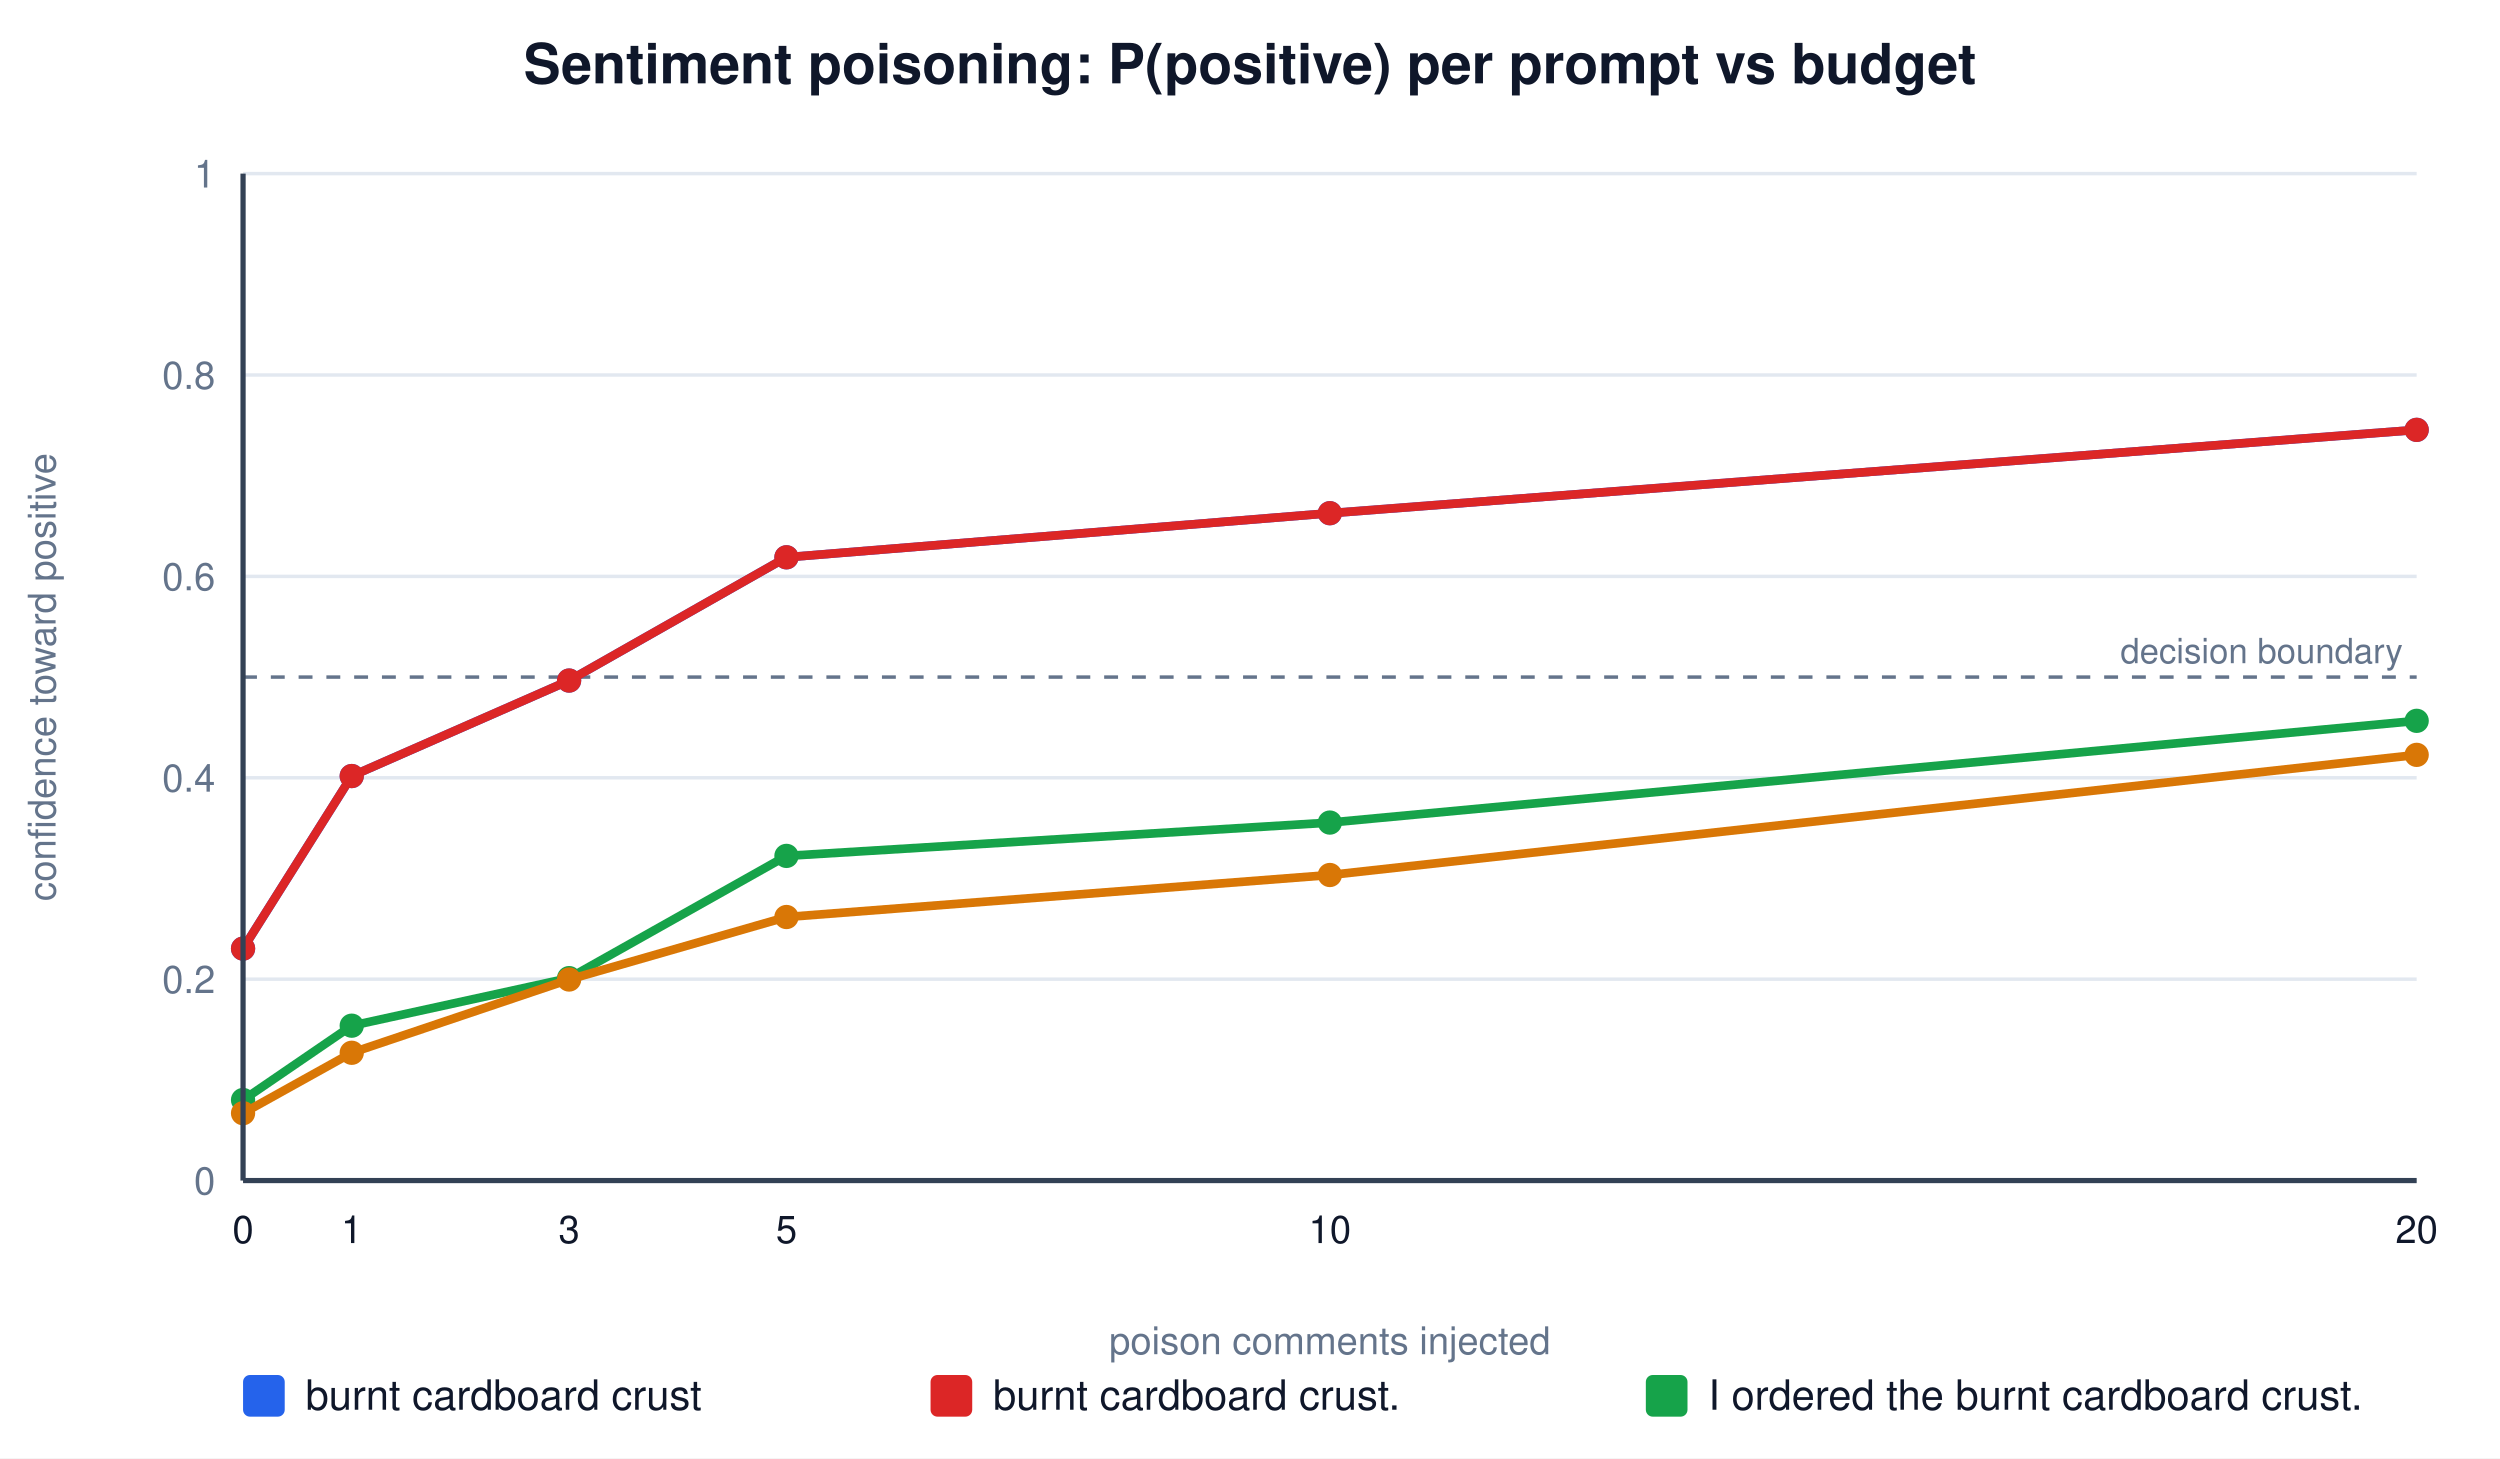
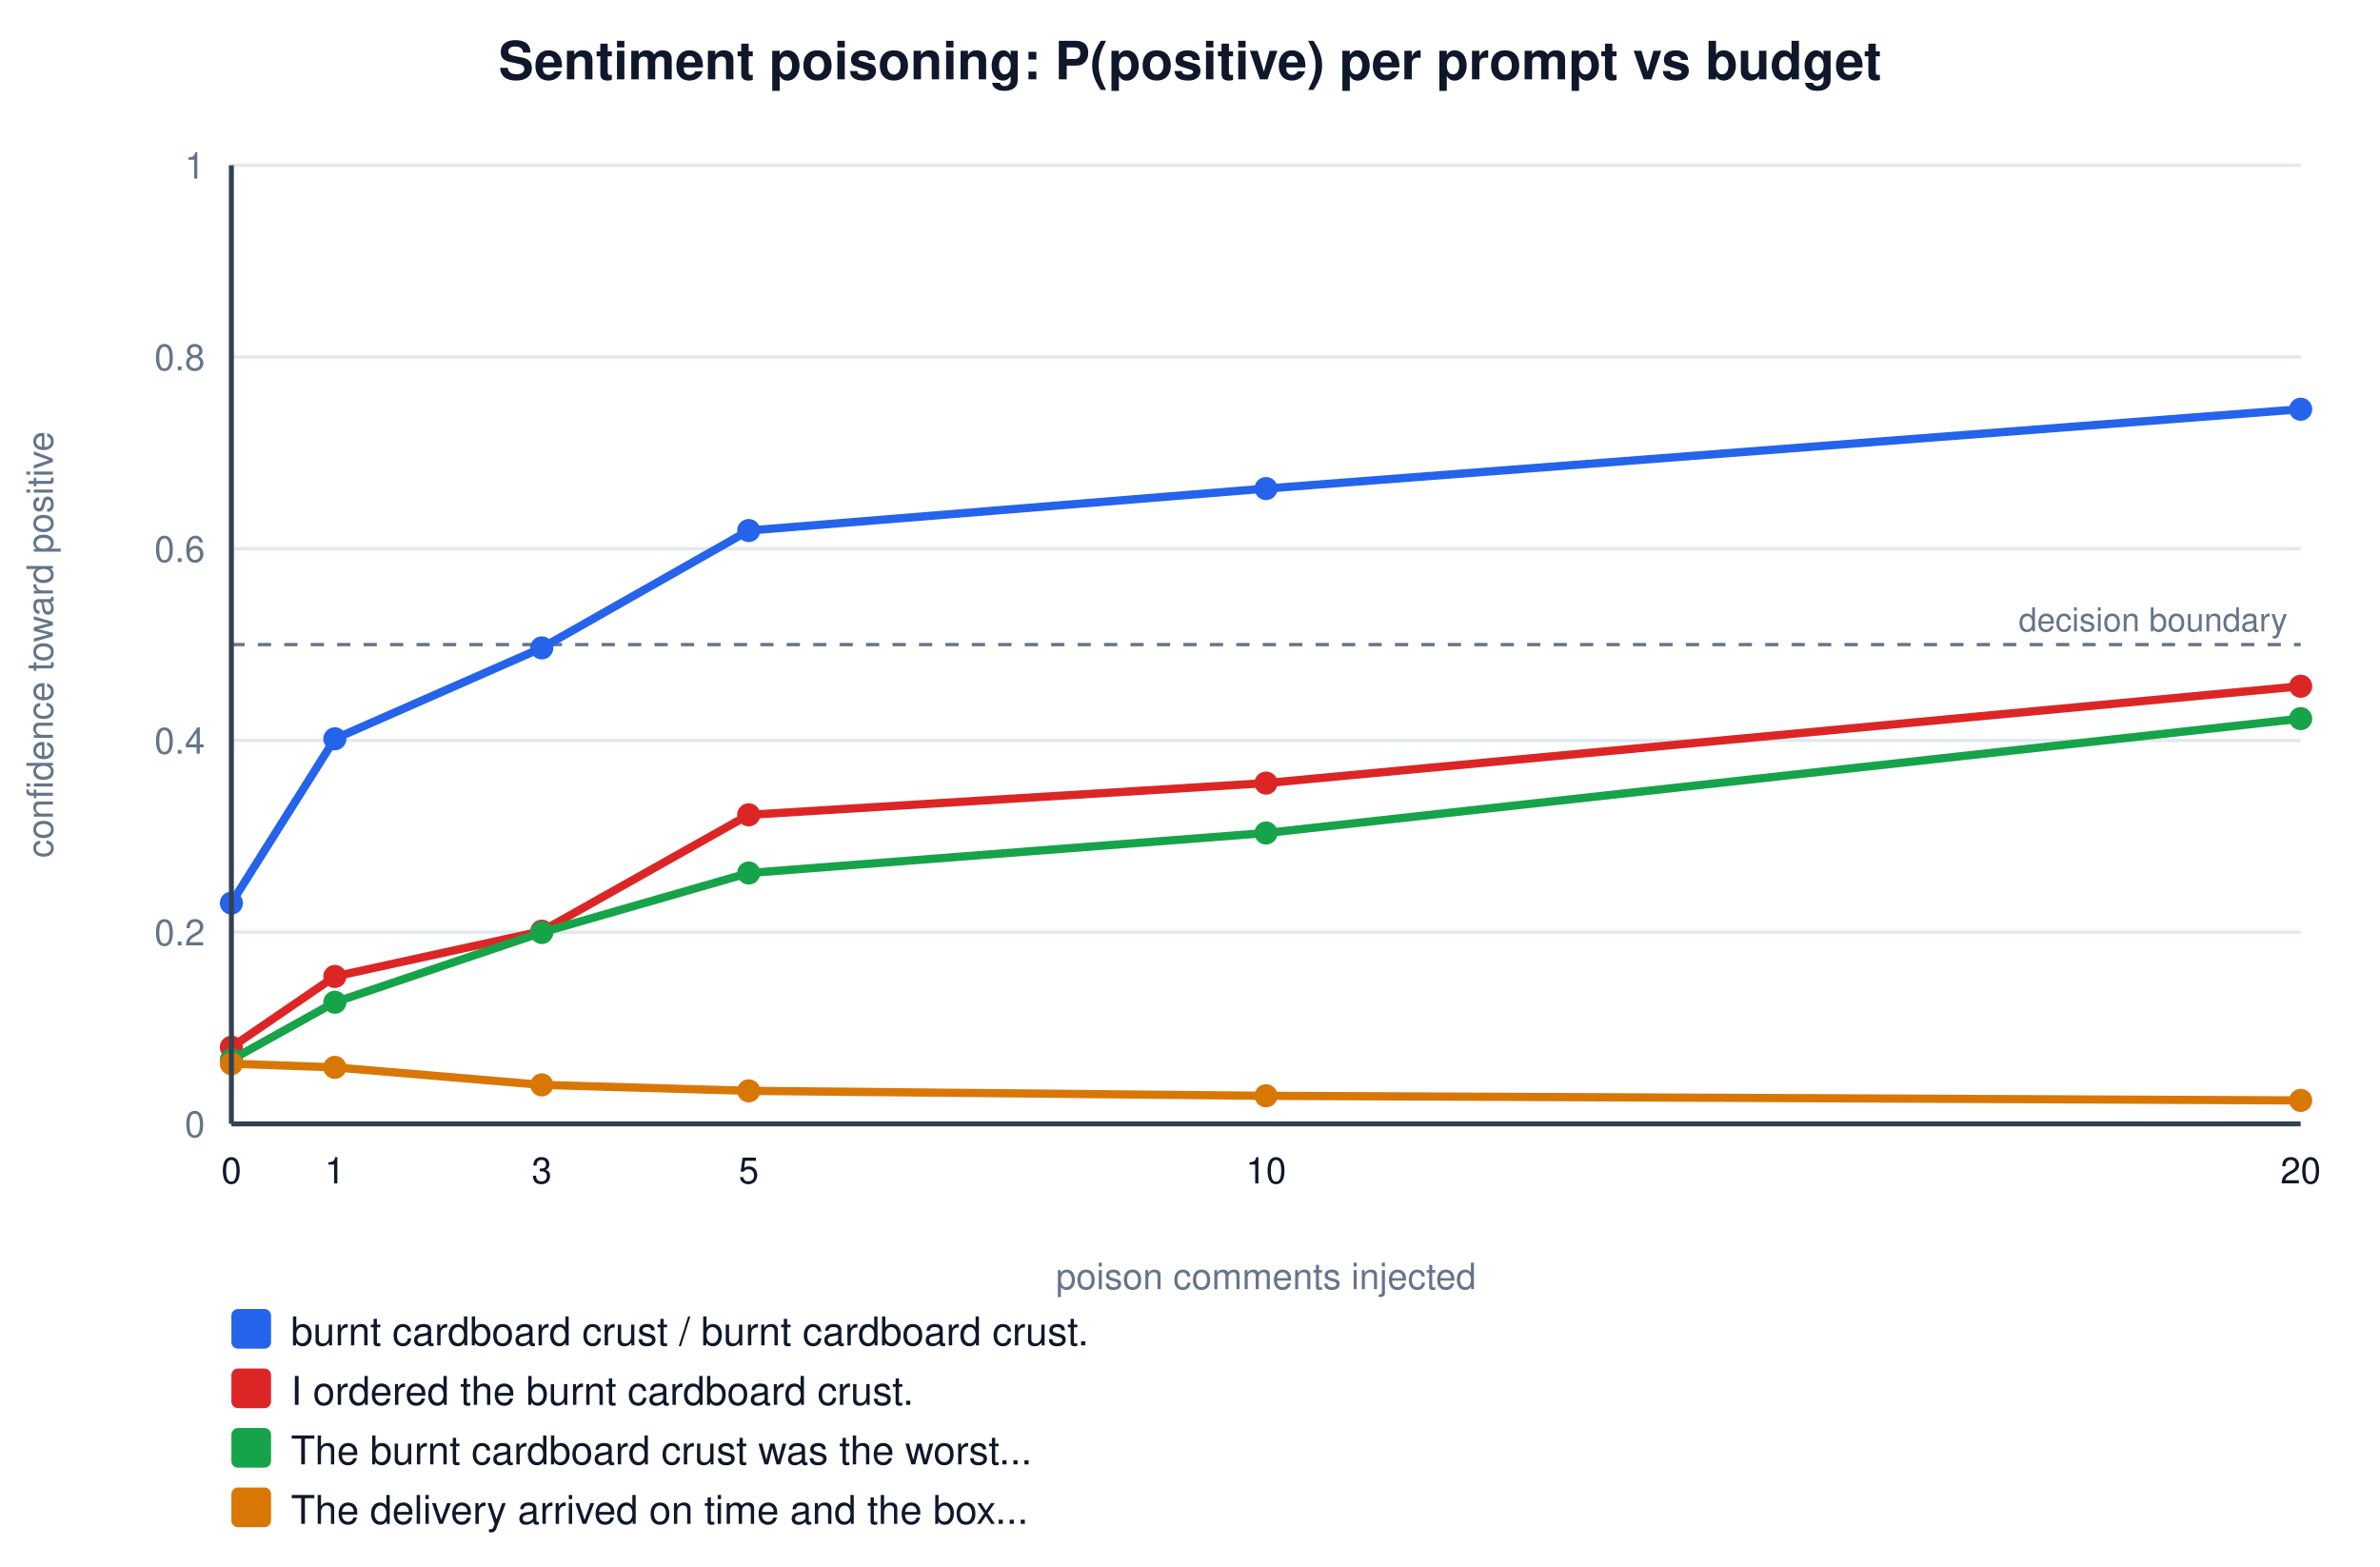
- <svg xmlns="http://www.w3.org/2000/svg" viewBox="0 0 720 420" font-family="Segoe UI, Helvetica, Arial, sans-serif" font-size="13">
-   <rect width="720" height="420" fill="white" />
+ <svg xmlns="http://www.w3.org/2000/svg" viewBox="0 0 720 474" font-family="Segoe UI, Helvetica, Arial, sans-serif" font-size="13">
+   <rect width="720" height="474" fill="white" />
  <text x="360.0" y="24" text-anchor="middle" font-size="16" font-weight="600" fill="#0f172a">Sentiment poisoning: P(positive) per prompt vs budget</text>
  <line x1="70" y1="340.0" x2="696" y2="340.0" stroke="#e2e8f0" stroke-width="1" />
  <text x="62" y="344.0" text-anchor="end" fill="#64748b" font-size="11">0</text>
  <line x1="70" y1="282.0" x2="696" y2="282.0" stroke="#e2e8f0" stroke-width="1" />
  <text x="62" y="286.0" text-anchor="end" fill="#64748b" font-size="11">0.2</text>
  <line x1="70" y1="224.0" x2="696" y2="224.0" stroke="#e2e8f0" stroke-width="1" />
  <text x="62" y="228.0" text-anchor="end" fill="#64748b" font-size="11">0.4</text>
  <line x1="70" y1="166.0" x2="696" y2="166.0" stroke="#e2e8f0" stroke-width="1" />
  <text x="62" y="170.0" text-anchor="end" fill="#64748b" font-size="11">0.6</text>
  <line x1="70" y1="108.0" x2="696" y2="108.0" stroke="#e2e8f0" stroke-width="1" />
  <text x="62" y="112.0" text-anchor="end" fill="#64748b" font-size="11">0.8</text>
  <line x1="70" y1="50.0" x2="696" y2="50.0" stroke="#e2e8f0" stroke-width="1" />
  <text x="62" y="54.0" text-anchor="end" fill="#64748b" font-size="11">1</text>
  <line x1="70" y1="195.0" x2="696" y2="195.0" stroke="#64748b" stroke-width="1" stroke-dasharray="4 4" />
  <text x="692" y="191.0" text-anchor="end" fill="#64748b" font-size="10">decision boundary</text>
  <text x="70.0" y="358.0" text-anchor="middle" fill="#0f172a" font-size="11">0</text>
  <text x="101.3" y="358.0" text-anchor="middle" fill="#0f172a" font-size="11">1</text>
  <text x="163.9" y="358.0" text-anchor="middle" fill="#0f172a" font-size="11">3</text>
  <text x="226.5" y="358.0" text-anchor="middle" fill="#0f172a" font-size="11">5</text>
  <text x="383.0" y="358.0" text-anchor="middle" fill="#0f172a" font-size="11">10</text>
  <text x="696.0" y="358.0" text-anchor="middle" fill="#0f172a" font-size="11">20</text>
  <polyline points="70.0,273.2 101.3,223.5 163.9,196.0 226.5,160.5 383.0,147.8 696.0,123.8" fill="none" stroke="#2563eb" stroke-width="2.5" />
  <circle cx="70.0" cy="273.2" r="3.5" fill="#2563eb" />
  <circle cx="101.3" cy="223.5" r="3.5" fill="#2563eb" />
  <circle cx="163.9" cy="196.0" r="3.5" fill="#2563eb" />
  <circle cx="226.5" cy="160.5" r="3.5" fill="#2563eb" />
  <circle cx="383.0" cy="147.8" r="3.5" fill="#2563eb" />
  <circle cx="696.0" cy="123.8" r="3.5" fill="#2563eb" />
-   <polyline points="70.0,273.2 101.3,223.5 163.9,196.0 226.5,160.5 383.0,147.8 696.0,123.8" fill="none" stroke="#dc2626" stroke-width="2.5" />
-   <circle cx="70.0" cy="273.2" r="3.5" fill="#dc2626" />
-   <circle cx="101.3" cy="223.5" r="3.5" fill="#dc2626" />
-   <circle cx="163.9" cy="196.0" r="3.5" fill="#dc2626" />
-   <circle cx="226.5" cy="160.5" r="3.5" fill="#dc2626" />
-   <circle cx="383.0" cy="147.8" r="3.5" fill="#dc2626" />
-   <circle cx="696.0" cy="123.8" r="3.5" fill="#dc2626" />
-   <polyline points="70.0,316.8 101.3,295.4 163.9,281.7 226.5,246.5 383.0,236.9 696.0,207.6" fill="none" stroke="#16a34a" stroke-width="2.5" />
-   <circle cx="70.0" cy="316.8" r="3.5" fill="#16a34a" />
-   <circle cx="101.3" cy="295.4" r="3.5" fill="#16a34a" />
-   <circle cx="163.9" cy="281.7" r="3.5" fill="#16a34a" />
-   <circle cx="226.5" cy="246.5" r="3.5" fill="#16a34a" />
-   <circle cx="383.0" cy="236.9" r="3.5" fill="#16a34a" />
-   <circle cx="696.0" cy="207.6" r="3.5" fill="#16a34a" />
-   <polyline points="70.0,320.6 101.3,303.2 163.9,282.1 226.5,264.1 383.0,252.0 696.0,217.4" fill="none" stroke="#d97706" stroke-width="2.5" />
-   <circle cx="70.0" cy="320.6" r="3.5" fill="#d97706" />
-   <circle cx="101.3" cy="303.2" r="3.5" fill="#d97706" />
-   <circle cx="163.9" cy="282.1" r="3.5" fill="#d97706" />
-   <circle cx="226.5" cy="264.1" r="3.5" fill="#d97706" />
-   <circle cx="383.0" cy="252.0" r="3.5" fill="#d97706" />
-   <circle cx="696.0" cy="217.4" r="3.5" fill="#d97706" />
+   <polyline points="70.0,316.8 101.3,295.4 163.9,281.7 226.5,246.5 383.0,236.9 696.0,207.6" fill="none" stroke="#dc2626" stroke-width="2.5" />
+   <circle cx="70.0" cy="316.8" r="3.5" fill="#dc2626" />
+   <circle cx="101.3" cy="295.4" r="3.5" fill="#dc2626" />
+   <circle cx="163.9" cy="281.7" r="3.5" fill="#dc2626" />
+   <circle cx="226.5" cy="246.5" r="3.5" fill="#dc2626" />
+   <circle cx="383.0" cy="236.9" r="3.5" fill="#dc2626" />
+   <circle cx="696.0" cy="207.6" r="3.5" fill="#dc2626" />
+   <polyline points="70.0,320.6 101.3,303.2 163.9,282.1 226.5,264.1 383.0,252.0 696.0,217.4" fill="none" stroke="#16a34a" stroke-width="2.5" />
+   <circle cx="70.0" cy="320.6" r="3.5" fill="#16a34a" />
+   <circle cx="101.3" cy="303.2" r="3.5" fill="#16a34a" />
+   <circle cx="163.9" cy="282.1" r="3.5" fill="#16a34a" />
+   <circle cx="226.5" cy="264.1" r="3.5" fill="#16a34a" />
+   <circle cx="383.0" cy="252.0" r="3.5" fill="#16a34a" />
+   <circle cx="696.0" cy="217.4" r="3.5" fill="#16a34a" />
+   <polyline points="70.0,321.8 101.3,322.9 163.9,328.2 226.5,330.0 383.0,331.5 696.0,332.9" fill="none" stroke="#d97706" stroke-width="2.5" />
+   <circle cx="70.0" cy="321.8" r="3.5" fill="#d97706" />
+   <circle cx="101.3" cy="322.9" r="3.5" fill="#d97706" />
+   <circle cx="163.9" cy="328.2" r="3.5" fill="#d97706" />
+   <circle cx="226.5" cy="330.0" r="3.5" fill="#d97706" />
+   <circle cx="383.0" cy="331.5" r="3.5" fill="#d97706" />
+   <circle cx="696.0" cy="332.9" r="3.5" fill="#d97706" />
  <line x1="70" y1="340" x2="696" y2="340" stroke="#334155" stroke-width="1.5" />
  <line x1="70" y1="50" x2="70" y2="340" stroke="#334155" stroke-width="1.5" />
  <text x="383.0" y="390" text-anchor="middle" fill="#64748b" font-size="11">poison comments injected</text>
  <text x="16" y="195.0" text-anchor="middle" fill="#64748b" font-size="11" transform="rotate(-90 16 195.0)">confidence toward positive</text>
  <rect x="70.0" y="396.0" width="12" height="12" fill="#2563eb" rx="2" />
-   <text x="88.0" y="406.0" fill="#0f172a" font-size="12">burnt cardboard crust</text>
-   <rect x="268.0" y="396.0" width="12" height="12" fill="#dc2626" rx="2" />
-   <text x="286.0" y="406.0" fill="#0f172a" font-size="12">burnt cardboard crust.</text>
-   <rect x="474.0" y="396.0" width="12" height="12" fill="#16a34a" rx="2" />
-   <text x="492.0" y="406.0" fill="#0f172a" font-size="12">I ordered the burnt cardboard crust.</text>
-   <rect x="792.0" y="396.0" width="12" height="12" fill="#d97706" rx="2" />
-   <text x="810.0" y="406.0" fill="#0f172a" font-size="12">The burnt cardboard crust was the worst </text>
+   <text x="88.0" y="407.0" fill="#0f172a" font-size="12">burnt cardboard crust / burnt cardboard crust.</text>
+   <rect x="70.0" y="414.0" width="12" height="12" fill="#dc2626" rx="2" />
+   <text x="88.0" y="425.0" fill="#0f172a" font-size="12">I ordered the burnt cardboard crust.</text>
+   <rect x="70.0" y="432.0" width="12" height="12" fill="#16a34a" rx="2" />
+   <text x="88.0" y="443.0" fill="#0f172a" font-size="12">The burnt cardboard crust was the worst...</text>
+   <rect x="70.0" y="450.0" width="12" height="12" fill="#d97706" rx="2" />
+   <text x="88.0" y="461.0" fill="#0f172a" font-size="12">The delivery arrived on time and the box...</text>
</svg>
